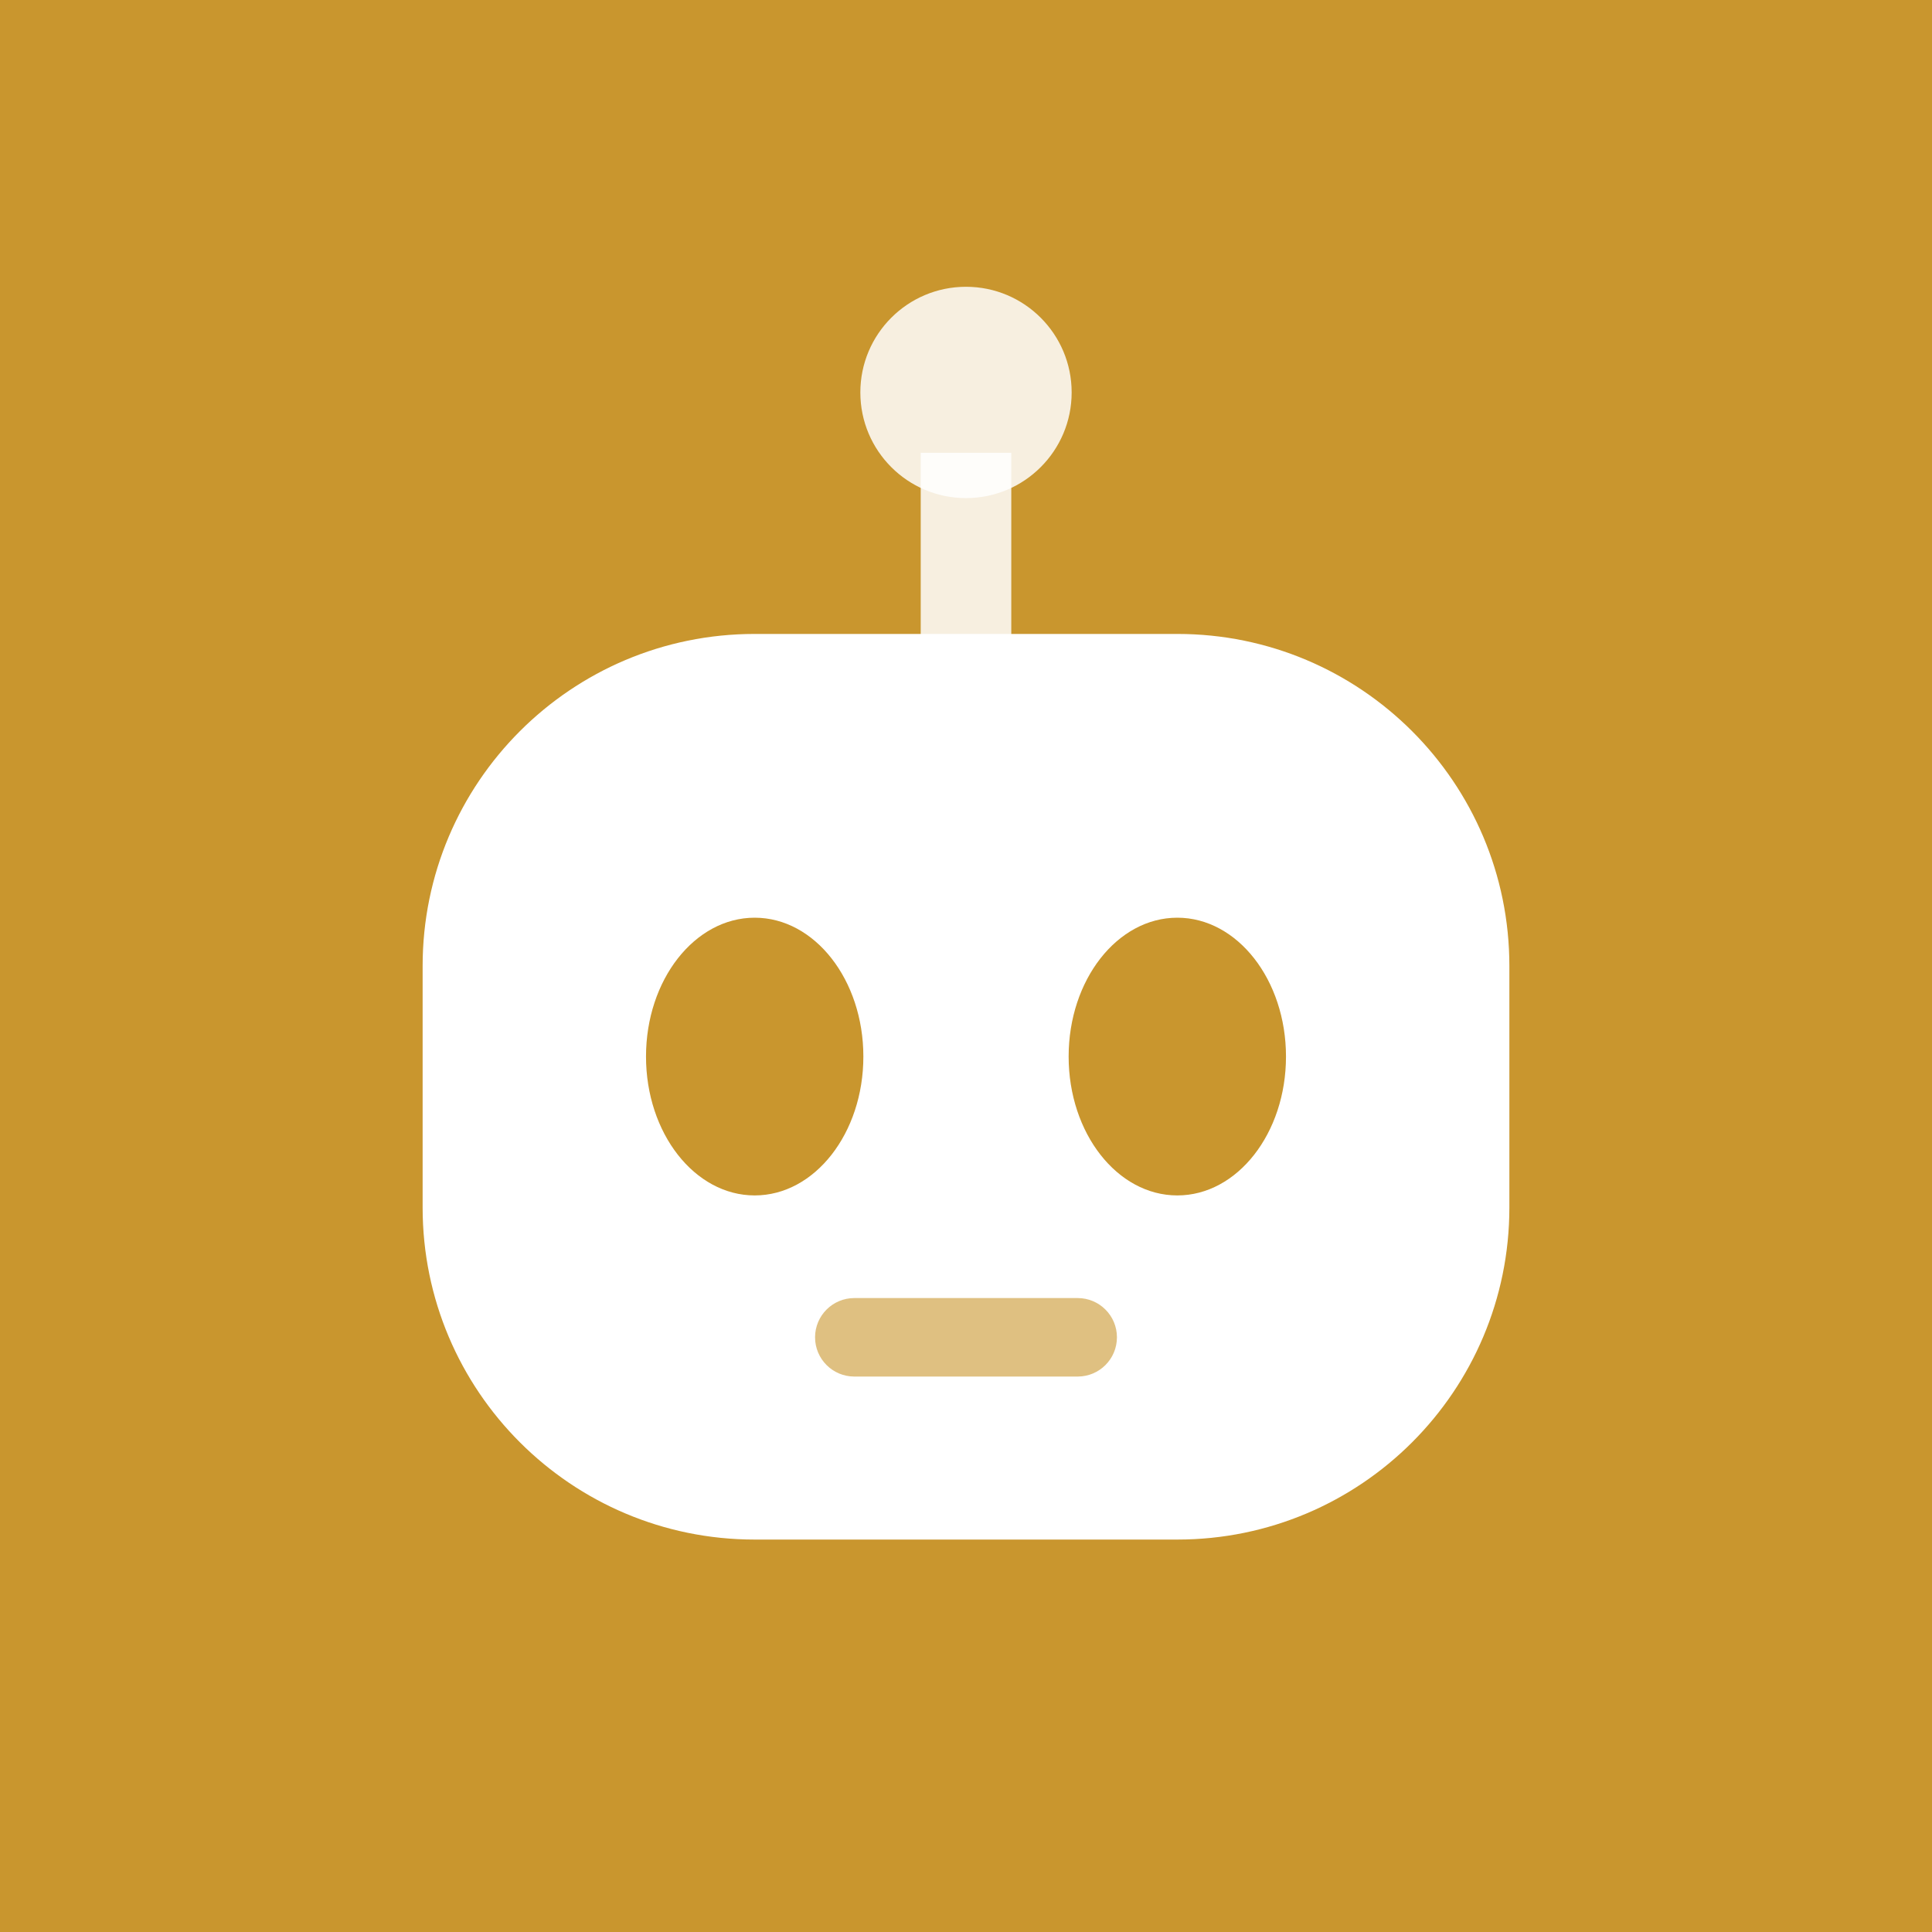
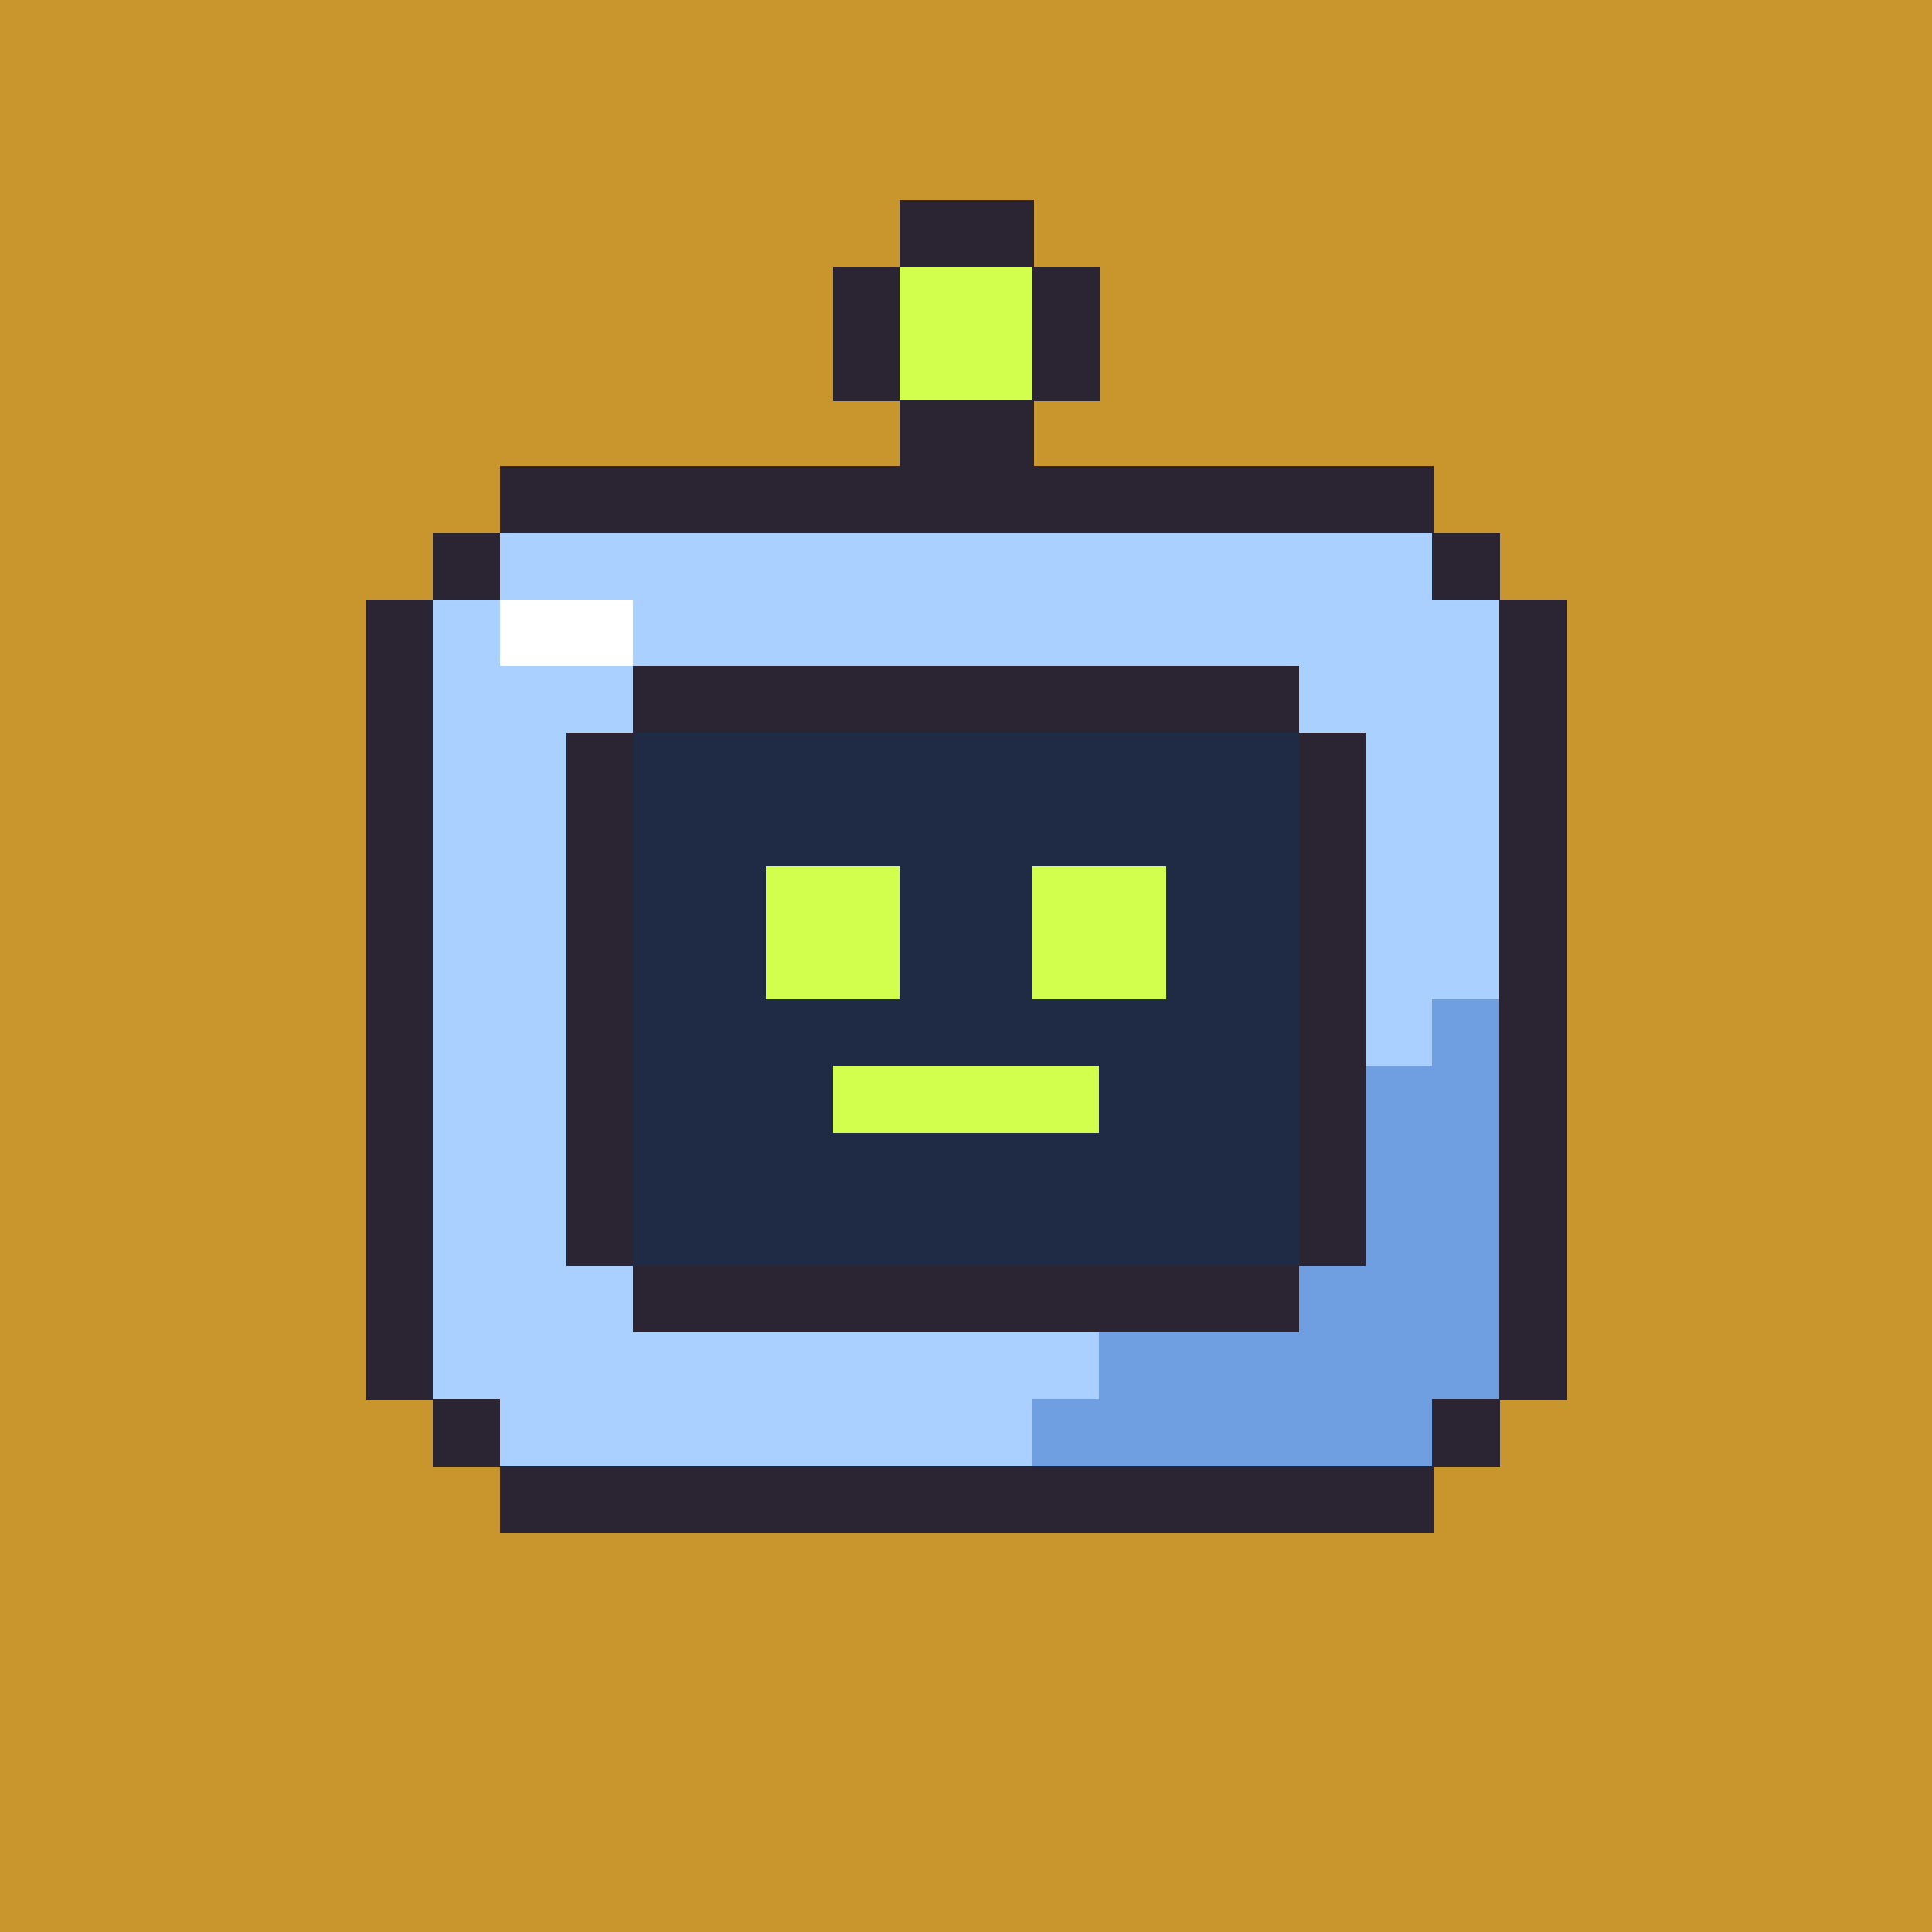
- <svg xmlns="http://www.w3.org/2000/svg" viewBox="0 0 64 64" role="img" aria-label="AI 주민">
-   <rect width="64" height="64" fill="#C9962E" />
-   <circle cx="32" cy="13" r="3.5" fill="#fff" fill-opacity=".85" />
-   <rect x="30.5" y="15" width="3" height="7" fill="#fff" fill-opacity=".85" />
-   <rect x="14" y="21" width="36" height="30" rx="11" fill="#fff" />
-   <ellipse cx="25" cy="35" rx="3.6" ry="4.6" fill="#C9962E" />
-   <ellipse cx="39" cy="35" rx="3.6" ry="4.6" fill="#C9962E" />
-   <rect x="27" y="43" width="10" height="2.6" rx="1.3" fill="#C9962E" fill-opacity=".6" />
+ <svg xmlns="http://www.w3.org/2000/svg" viewBox="-2.5 -2 29 29" shape-rendering="crispEdges" role="img" aria-label="AI 주민">
+   <rect x="-2.5" y="-2" width="29" height="29" fill="#C9962E" />
+   <rect x="11" y="1" width="1.02" height="1.02" fill="#2a2433" />
+   <rect x="12" y="1" width="1.02" height="1.02" fill="#2a2433" />
+   <rect x="10" y="2" width="1.02" height="1.02" fill="#2a2433" />
+   <rect x="11" y="2" width="1.02" height="1.02" fill="#d2ff4d" />
+   <rect x="12" y="2" width="1.02" height="1.02" fill="#d2ff4d" />
+   <rect x="13" y="2" width="1.02" height="1.02" fill="#2a2433" />
+   <rect x="10" y="3" width="1.02" height="1.02" fill="#2a2433" />
+   <rect x="11" y="3" width="1.02" height="1.02" fill="#d2ff4d" />
+   <rect x="12" y="3" width="1.02" height="1.02" fill="#d2ff4d" />
+   <rect x="13" y="3" width="1.02" height="1.02" fill="#2a2433" />
+   <rect x="11" y="4" width="1.02" height="1.02" fill="#2a2433" />
+   <rect x="12" y="4" width="1.02" height="1.02" fill="#2a2433" />
+   <rect x="5" y="5" width="1.02" height="1.02" fill="#2a2433" />
+   <rect x="6" y="5" width="1.02" height="1.02" fill="#2a2433" />
+   <rect x="7" y="5" width="1.02" height="1.02" fill="#2a2433" />
+   <rect x="8" y="5" width="1.02" height="1.02" fill="#2a2433" />
+   <rect x="9" y="5" width="1.02" height="1.02" fill="#2a2433" />
+   <rect x="10" y="5" width="1.02" height="1.02" fill="#2a2433" />
+   <rect x="11" y="5" width="1.02" height="1.02" fill="#2a2433" />
+   <rect x="12" y="5" width="1.02" height="1.02" fill="#2a2433" />
+   <rect x="13" y="5" width="1.02" height="1.02" fill="#2a2433" />
+   <rect x="14" y="5" width="1.02" height="1.02" fill="#2a2433" />
+   <rect x="15" y="5" width="1.02" height="1.02" fill="#2a2433" />
+   <rect x="16" y="5" width="1.02" height="1.02" fill="#2a2433" />
+   <rect x="17" y="5" width="1.02" height="1.02" fill="#2a2433" />
+   <rect x="18" y="5" width="1.02" height="1.02" fill="#2a2433" />
+   <rect x="4" y="6" width="1.02" height="1.02" fill="#2a2433" />
+   <rect x="5" y="6" width="1.02" height="1.02" fill="#a9d0ff" />
+   <rect x="6" y="6" width="1.02" height="1.02" fill="#a9d0ff" />
+   <rect x="7" y="6" width="1.02" height="1.02" fill="#a9d0ff" />
+   <rect x="8" y="6" width="1.02" height="1.02" fill="#a9d0ff" />
+   <rect x="9" y="6" width="1.02" height="1.02" fill="#a9d0ff" />
+   <rect x="10" y="6" width="1.02" height="1.02" fill="#a9d0ff" />
+   <rect x="11" y="6" width="1.02" height="1.02" fill="#a9d0ff" />
+   <rect x="12" y="6" width="1.02" height="1.02" fill="#a9d0ff" />
+   <rect x="13" y="6" width="1.02" height="1.02" fill="#a9d0ff" />
+   <rect x="14" y="6" width="1.02" height="1.02" fill="#a9d0ff" />
+   <rect x="15" y="6" width="1.02" height="1.02" fill="#a9d0ff" />
+   <rect x="16" y="6" width="1.02" height="1.02" fill="#a9d0ff" />
+   <rect x="17" y="6" width="1.02" height="1.02" fill="#a9d0ff" />
+   <rect x="18" y="6" width="1.02" height="1.02" fill="#a9d0ff" />
+   <rect x="19" y="6" width="1.02" height="1.02" fill="#2a2433" />
+   <rect x="3" y="7" width="1.02" height="1.02" fill="#2a2433" />
+   <rect x="4" y="7" width="1.02" height="1.02" fill="#a9d0ff" />
+   <rect x="5" y="7" width="1.02" height="1.02" fill="#ffffff" />
+   <rect x="6" y="7" width="1.02" height="1.02" fill="#ffffff" />
+   <rect x="7" y="7" width="1.02" height="1.02" fill="#a9d0ff" />
+   <rect x="8" y="7" width="1.02" height="1.02" fill="#a9d0ff" />
+   <rect x="9" y="7" width="1.02" height="1.02" fill="#a9d0ff" />
+   <rect x="10" y="7" width="1.02" height="1.02" fill="#a9d0ff" />
+   <rect x="11" y="7" width="1.02" height="1.02" fill="#a9d0ff" />
+   <rect x="12" y="7" width="1.02" height="1.02" fill="#a9d0ff" />
+   <rect x="13" y="7" width="1.02" height="1.02" fill="#a9d0ff" />
+   <rect x="14" y="7" width="1.02" height="1.02" fill="#a9d0ff" />
+   <rect x="15" y="7" width="1.02" height="1.02" fill="#a9d0ff" />
+   <rect x="16" y="7" width="1.02" height="1.02" fill="#a9d0ff" />
+   <rect x="17" y="7" width="1.02" height="1.02" fill="#a9d0ff" />
+   <rect x="18" y="7" width="1.02" height="1.02" fill="#a9d0ff" />
+   <rect x="19" y="7" width="1.02" height="1.02" fill="#a9d0ff" />
+   <rect x="20" y="7" width="1.02" height="1.02" fill="#2a2433" />
+   <rect x="3" y="8" width="1.02" height="1.02" fill="#2a2433" />
+   <rect x="4" y="8" width="1.02" height="1.02" fill="#a9d0ff" />
+   <rect x="5" y="8" width="1.02" height="1.02" fill="#a9d0ff" />
+   <rect x="6" y="8" width="1.02" height="1.02" fill="#a9d0ff" />
+   <rect x="7" y="8" width="1.02" height="1.02" fill="#2a2433" />
+   <rect x="8" y="8" width="1.02" height="1.02" fill="#2a2433" />
+   <rect x="9" y="8" width="1.02" height="1.02" fill="#2a2433" />
+   <rect x="10" y="8" width="1.02" height="1.02" fill="#2a2433" />
+   <rect x="11" y="8" width="1.02" height="1.02" fill="#2a2433" />
+   <rect x="12" y="8" width="1.02" height="1.02" fill="#2a2433" />
+   <rect x="13" y="8" width="1.02" height="1.02" fill="#2a2433" />
+   <rect x="14" y="8" width="1.02" height="1.02" fill="#2a2433" />
+   <rect x="15" y="8" width="1.02" height="1.02" fill="#2a2433" />
+   <rect x="16" y="8" width="1.02" height="1.02" fill="#2a2433" />
+   <rect x="17" y="8" width="1.02" height="1.02" fill="#a9d0ff" />
+   <rect x="18" y="8" width="1.02" height="1.02" fill="#a9d0ff" />
+   <rect x="19" y="8" width="1.02" height="1.02" fill="#a9d0ff" />
+   <rect x="20" y="8" width="1.02" height="1.02" fill="#2a2433" />
+   <rect x="3" y="9" width="1.02" height="1.02" fill="#2a2433" />
+   <rect x="4" y="9" width="1.02" height="1.02" fill="#a9d0ff" />
+   <rect x="5" y="9" width="1.02" height="1.02" fill="#a9d0ff" />
+   <rect x="6" y="9" width="1.02" height="1.02" fill="#2a2433" />
+   <rect x="7" y="9" width="1.02" height="1.02" fill="#1f2a44" />
+   <rect x="8" y="9" width="1.02" height="1.02" fill="#1f2a44" />
+   <rect x="9" y="9" width="1.02" height="1.02" fill="#1f2a44" />
+   <rect x="10" y="9" width="1.02" height="1.02" fill="#1f2a44" />
+   <rect x="11" y="9" width="1.02" height="1.02" fill="#1f2a44" />
+   <rect x="12" y="9" width="1.02" height="1.02" fill="#1f2a44" />
+   <rect x="13" y="9" width="1.02" height="1.02" fill="#1f2a44" />
+   <rect x="14" y="9" width="1.02" height="1.02" fill="#1f2a44" />
+   <rect x="15" y="9" width="1.02" height="1.02" fill="#1f2a44" />
+   <rect x="16" y="9" width="1.02" height="1.02" fill="#1f2a44" />
+   <rect x="17" y="9" width="1.02" height="1.02" fill="#2a2433" />
+   <rect x="18" y="9" width="1.02" height="1.02" fill="#a9d0ff" />
+   <rect x="19" y="9" width="1.02" height="1.02" fill="#a9d0ff" />
+   <rect x="20" y="9" width="1.02" height="1.02" fill="#2a2433" />
+   <rect x="3" y="10" width="1.02" height="1.02" fill="#2a2433" />
+   <rect x="4" y="10" width="1.02" height="1.02" fill="#a9d0ff" />
+   <rect x="5" y="10" width="1.02" height="1.02" fill="#a9d0ff" />
+   <rect x="6" y="10" width="1.02" height="1.02" fill="#2a2433" />
+   <rect x="7" y="10" width="1.02" height="1.02" fill="#1f2a44" />
+   <rect x="8" y="10" width="1.02" height="1.02" fill="#1f2a44" />
+   <rect x="9" y="10" width="1.02" height="1.02" fill="#1f2a44" />
+   <rect x="10" y="10" width="1.02" height="1.02" fill="#1f2a44" />
+   <rect x="11" y="10" width="1.02" height="1.02" fill="#1f2a44" />
+   <rect x="12" y="10" width="1.02" height="1.02" fill="#1f2a44" />
+   <rect x="13" y="10" width="1.02" height="1.02" fill="#1f2a44" />
+   <rect x="14" y="10" width="1.02" height="1.02" fill="#1f2a44" />
+   <rect x="15" y="10" width="1.02" height="1.02" fill="#1f2a44" />
+   <rect x="16" y="10" width="1.02" height="1.02" fill="#1f2a44" />
+   <rect x="17" y="10" width="1.02" height="1.02" fill="#2a2433" />
+   <rect x="18" y="10" width="1.02" height="1.02" fill="#a9d0ff" />
+   <rect x="19" y="10" width="1.02" height="1.02" fill="#a9d0ff" />
+   <rect x="20" y="10" width="1.02" height="1.02" fill="#2a2433" />
+   <rect x="3" y="11" width="1.02" height="1.02" fill="#2a2433" />
+   <rect x="4" y="11" width="1.02" height="1.02" fill="#a9d0ff" />
+   <rect x="5" y="11" width="1.02" height="1.02" fill="#a9d0ff" />
+   <rect x="6" y="11" width="1.02" height="1.02" fill="#2a2433" />
+   <rect x="7" y="11" width="1.02" height="1.02" fill="#1f2a44" />
+   <rect x="8" y="11" width="1.02" height="1.02" fill="#1f2a44" />
+   <rect x="9" y="11" width="1.02" height="1.02" fill="#d2ff4d" />
+   <rect x="10" y="11" width="1.02" height="1.02" fill="#d2ff4d" />
+   <rect x="11" y="11" width="1.02" height="1.02" fill="#1f2a44" />
+   <rect x="12" y="11" width="1.02" height="1.02" fill="#1f2a44" />
+   <rect x="13" y="11" width="1.02" height="1.02" fill="#d2ff4d" />
+   <rect x="14" y="11" width="1.02" height="1.02" fill="#d2ff4d" />
+   <rect x="15" y="11" width="1.02" height="1.02" fill="#1f2a44" />
+   <rect x="16" y="11" width="1.02" height="1.02" fill="#1f2a44" />
+   <rect x="17" y="11" width="1.02" height="1.02" fill="#2a2433" />
+   <rect x="18" y="11" width="1.02" height="1.02" fill="#a9d0ff" />
+   <rect x="19" y="11" width="1.02" height="1.02" fill="#a9d0ff" />
+   <rect x="20" y="11" width="1.02" height="1.02" fill="#2a2433" />
+   <rect x="3" y="12" width="1.02" height="1.02" fill="#2a2433" />
+   <rect x="4" y="12" width="1.02" height="1.02" fill="#a9d0ff" />
+   <rect x="5" y="12" width="1.02" height="1.02" fill="#a9d0ff" />
+   <rect x="6" y="12" width="1.02" height="1.02" fill="#2a2433" />
+   <rect x="7" y="12" width="1.02" height="1.02" fill="#1f2a44" />
+   <rect x="8" y="12" width="1.02" height="1.02" fill="#1f2a44" />
+   <rect x="9" y="12" width="1.02" height="1.02" fill="#d2ff4d" />
+   <rect x="10" y="12" width="1.02" height="1.02" fill="#d2ff4d" />
+   <rect x="11" y="12" width="1.02" height="1.02" fill="#1f2a44" />
+   <rect x="12" y="12" width="1.02" height="1.02" fill="#1f2a44" />
+   <rect x="13" y="12" width="1.02" height="1.02" fill="#d2ff4d" />
+   <rect x="14" y="12" width="1.02" height="1.02" fill="#d2ff4d" />
+   <rect x="15" y="12" width="1.02" height="1.02" fill="#1f2a44" />
+   <rect x="16" y="12" width="1.02" height="1.02" fill="#1f2a44" />
+   <rect x="17" y="12" width="1.02" height="1.02" fill="#2a2433" />
+   <rect x="18" y="12" width="1.02" height="1.02" fill="#a9d0ff" />
+   <rect x="19" y="12" width="1.02" height="1.02" fill="#a9d0ff" />
+   <rect x="20" y="12" width="1.02" height="1.02" fill="#2a2433" />
+   <rect x="3" y="13" width="1.02" height="1.02" fill="#2a2433" />
+   <rect x="4" y="13" width="1.02" height="1.02" fill="#a9d0ff" />
+   <rect x="5" y="13" width="1.02" height="1.02" fill="#a9d0ff" />
+   <rect x="6" y="13" width="1.02" height="1.02" fill="#2a2433" />
+   <rect x="7" y="13" width="1.02" height="1.02" fill="#1f2a44" />
+   <rect x="8" y="13" width="1.02" height="1.02" fill="#1f2a44" />
+   <rect x="9" y="13" width="1.02" height="1.02" fill="#1f2a44" />
+   <rect x="10" y="13" width="1.02" height="1.02" fill="#1f2a44" />
+   <rect x="11" y="13" width="1.02" height="1.02" fill="#1f2a44" />
+   <rect x="12" y="13" width="1.02" height="1.02" fill="#1f2a44" />
+   <rect x="13" y="13" width="1.02" height="1.02" fill="#1f2a44" />
+   <rect x="14" y="13" width="1.02" height="1.02" fill="#1f2a44" />
+   <rect x="15" y="13" width="1.02" height="1.02" fill="#1f2a44" />
+   <rect x="16" y="13" width="1.02" height="1.02" fill="#1f2a44" />
+   <rect x="17" y="13" width="1.02" height="1.02" fill="#2a2433" />
+   <rect x="18" y="13" width="1.02" height="1.02" fill="#a9d0ff" />
+   <rect x="19" y="13" width="1.02" height="1.02" fill="#6f9fe0" />
+   <rect x="20" y="13" width="1.02" height="1.02" fill="#2a2433" />
+   <rect x="3" y="14" width="1.02" height="1.02" fill="#2a2433" />
+   <rect x="4" y="14" width="1.02" height="1.02" fill="#a9d0ff" />
+   <rect x="5" y="14" width="1.02" height="1.02" fill="#a9d0ff" />
+   <rect x="6" y="14" width="1.02" height="1.02" fill="#2a2433" />
+   <rect x="7" y="14" width="1.02" height="1.02" fill="#1f2a44" />
+   <rect x="8" y="14" width="1.02" height="1.02" fill="#1f2a44" />
+   <rect x="9" y="14" width="1.02" height="1.02" fill="#1f2a44" />
+   <rect x="10" y="14" width="1.02" height="1.02" fill="#d2ff4d" />
+   <rect x="11" y="14" width="1.02" height="1.02" fill="#d2ff4d" />
+   <rect x="12" y="14" width="1.02" height="1.02" fill="#d2ff4d" />
+   <rect x="13" y="14" width="1.02" height="1.02" fill="#d2ff4d" />
+   <rect x="14" y="14" width="1.02" height="1.02" fill="#1f2a44" />
+   <rect x="15" y="14" width="1.02" height="1.02" fill="#1f2a44" />
+   <rect x="16" y="14" width="1.02" height="1.02" fill="#1f2a44" />
+   <rect x="17" y="14" width="1.02" height="1.02" fill="#2a2433" />
+   <rect x="18" y="14" width="1.02" height="1.02" fill="#6f9fe0" />
+   <rect x="19" y="14" width="1.02" height="1.02" fill="#6f9fe0" />
+   <rect x="20" y="14" width="1.02" height="1.02" fill="#2a2433" />
+   <rect x="3" y="15" width="1.02" height="1.02" fill="#2a2433" />
+   <rect x="4" y="15" width="1.02" height="1.02" fill="#a9d0ff" />
+   <rect x="5" y="15" width="1.02" height="1.02" fill="#a9d0ff" />
+   <rect x="6" y="15" width="1.02" height="1.02" fill="#2a2433" />
+   <rect x="7" y="15" width="1.02" height="1.02" fill="#1f2a44" />
+   <rect x="8" y="15" width="1.02" height="1.02" fill="#1f2a44" />
+   <rect x="9" y="15" width="1.02" height="1.02" fill="#1f2a44" />
+   <rect x="10" y="15" width="1.02" height="1.02" fill="#1f2a44" />
+   <rect x="11" y="15" width="1.02" height="1.02" fill="#1f2a44" />
+   <rect x="12" y="15" width="1.02" height="1.02" fill="#1f2a44" />
+   <rect x="13" y="15" width="1.02" height="1.02" fill="#1f2a44" />
+   <rect x="14" y="15" width="1.02" height="1.02" fill="#1f2a44" />
+   <rect x="15" y="15" width="1.02" height="1.02" fill="#1f2a44" />
+   <rect x="16" y="15" width="1.02" height="1.02" fill="#1f2a44" />
+   <rect x="17" y="15" width="1.02" height="1.02" fill="#2a2433" />
+   <rect x="18" y="15" width="1.02" height="1.02" fill="#6f9fe0" />
+   <rect x="19" y="15" width="1.02" height="1.02" fill="#6f9fe0" />
+   <rect x="20" y="15" width="1.02" height="1.02" fill="#2a2433" />
+   <rect x="3" y="16" width="1.02" height="1.02" fill="#2a2433" />
+   <rect x="4" y="16" width="1.02" height="1.02" fill="#a9d0ff" />
+   <rect x="5" y="16" width="1.02" height="1.02" fill="#a9d0ff" />
+   <rect x="6" y="16" width="1.02" height="1.02" fill="#2a2433" />
+   <rect x="7" y="16" width="1.02" height="1.02" fill="#1f2a44" />
+   <rect x="8" y="16" width="1.02" height="1.02" fill="#1f2a44" />
+   <rect x="9" y="16" width="1.02" height="1.02" fill="#1f2a44" />
+   <rect x="10" y="16" width="1.02" height="1.02" fill="#1f2a44" />
+   <rect x="11" y="16" width="1.02" height="1.02" fill="#1f2a44" />
+   <rect x="12" y="16" width="1.02" height="1.02" fill="#1f2a44" />
+   <rect x="13" y="16" width="1.02" height="1.02" fill="#1f2a44" />
+   <rect x="14" y="16" width="1.02" height="1.02" fill="#1f2a44" />
+   <rect x="15" y="16" width="1.02" height="1.02" fill="#1f2a44" />
+   <rect x="16" y="16" width="1.02" height="1.02" fill="#1f2a44" />
+   <rect x="17" y="16" width="1.02" height="1.02" fill="#2a2433" />
+   <rect x="18" y="16" width="1.02" height="1.02" fill="#6f9fe0" />
+   <rect x="19" y="16" width="1.02" height="1.02" fill="#6f9fe0" />
+   <rect x="20" y="16" width="1.02" height="1.02" fill="#2a2433" />
+   <rect x="3" y="17" width="1.02" height="1.02" fill="#2a2433" />
+   <rect x="4" y="17" width="1.02" height="1.02" fill="#a9d0ff" />
+   <rect x="5" y="17" width="1.02" height="1.02" fill="#a9d0ff" />
+   <rect x="6" y="17" width="1.02" height="1.02" fill="#a9d0ff" />
+   <rect x="7" y="17" width="1.02" height="1.02" fill="#2a2433" />
+   <rect x="8" y="17" width="1.02" height="1.02" fill="#2a2433" />
+   <rect x="9" y="17" width="1.02" height="1.02" fill="#2a2433" />
+   <rect x="10" y="17" width="1.02" height="1.02" fill="#2a2433" />
+   <rect x="11" y="17" width="1.02" height="1.02" fill="#2a2433" />
+   <rect x="12" y="17" width="1.02" height="1.02" fill="#2a2433" />
+   <rect x="13" y="17" width="1.02" height="1.02" fill="#2a2433" />
+   <rect x="14" y="17" width="1.02" height="1.02" fill="#2a2433" />
+   <rect x="15" y="17" width="1.02" height="1.02" fill="#2a2433" />
+   <rect x="16" y="17" width="1.02" height="1.02" fill="#2a2433" />
+   <rect x="17" y="17" width="1.02" height="1.02" fill="#6f9fe0" />
+   <rect x="18" y="17" width="1.02" height="1.02" fill="#6f9fe0" />
+   <rect x="19" y="17" width="1.02" height="1.02" fill="#6f9fe0" />
+   <rect x="20" y="17" width="1.02" height="1.02" fill="#2a2433" />
+   <rect x="3" y="18" width="1.02" height="1.02" fill="#2a2433" />
+   <rect x="4" y="18" width="1.02" height="1.02" fill="#a9d0ff" />
+   <rect x="5" y="18" width="1.02" height="1.02" fill="#a9d0ff" />
+   <rect x="6" y="18" width="1.02" height="1.02" fill="#a9d0ff" />
+   <rect x="7" y="18" width="1.02" height="1.02" fill="#a9d0ff" />
+   <rect x="8" y="18" width="1.02" height="1.02" fill="#a9d0ff" />
+   <rect x="9" y="18" width="1.02" height="1.02" fill="#a9d0ff" />
+   <rect x="10" y="18" width="1.02" height="1.02" fill="#a9d0ff" />
+   <rect x="11" y="18" width="1.02" height="1.02" fill="#a9d0ff" />
+   <rect x="12" y="18" width="1.02" height="1.02" fill="#a9d0ff" />
+   <rect x="13" y="18" width="1.02" height="1.02" fill="#a9d0ff" />
+   <rect x="14" y="18" width="1.02" height="1.02" fill="#6f9fe0" />
+   <rect x="15" y="18" width="1.02" height="1.02" fill="#6f9fe0" />
+   <rect x="16" y="18" width="1.02" height="1.02" fill="#6f9fe0" />
+   <rect x="17" y="18" width="1.02" height="1.02" fill="#6f9fe0" />
+   <rect x="18" y="18" width="1.02" height="1.02" fill="#6f9fe0" />
+   <rect x="19" y="18" width="1.02" height="1.02" fill="#6f9fe0" />
+   <rect x="20" y="18" width="1.02" height="1.02" fill="#2a2433" />
+   <rect x="4" y="19" width="1.02" height="1.02" fill="#2a2433" />
+   <rect x="5" y="19" width="1.02" height="1.02" fill="#a9d0ff" />
+   <rect x="6" y="19" width="1.02" height="1.02" fill="#a9d0ff" />
+   <rect x="7" y="19" width="1.02" height="1.02" fill="#a9d0ff" />
+   <rect x="8" y="19" width="1.02" height="1.02" fill="#a9d0ff" />
+   <rect x="9" y="19" width="1.02" height="1.02" fill="#a9d0ff" />
+   <rect x="10" y="19" width="1.02" height="1.02" fill="#a9d0ff" />
+   <rect x="11" y="19" width="1.02" height="1.02" fill="#a9d0ff" />
+   <rect x="12" y="19" width="1.02" height="1.02" fill="#a9d0ff" />
+   <rect x="13" y="19" width="1.02" height="1.02" fill="#6f9fe0" />
+   <rect x="14" y="19" width="1.02" height="1.02" fill="#6f9fe0" />
+   <rect x="15" y="19" width="1.02" height="1.02" fill="#6f9fe0" />
+   <rect x="16" y="19" width="1.02" height="1.02" fill="#6f9fe0" />
+   <rect x="17" y="19" width="1.02" height="1.02" fill="#6f9fe0" />
+   <rect x="18" y="19" width="1.02" height="1.02" fill="#6f9fe0" />
+   <rect x="19" y="19" width="1.02" height="1.02" fill="#2a2433" />
+   <rect x="5" y="20" width="1.02" height="1.02" fill="#2a2433" />
+   <rect x="6" y="20" width="1.02" height="1.02" fill="#2a2433" />
+   <rect x="7" y="20" width="1.02" height="1.02" fill="#2a2433" />
+   <rect x="8" y="20" width="1.02" height="1.02" fill="#2a2433" />
+   <rect x="9" y="20" width="1.02" height="1.02" fill="#2a2433" />
+   <rect x="10" y="20" width="1.02" height="1.02" fill="#2a2433" />
+   <rect x="11" y="20" width="1.02" height="1.02" fill="#2a2433" />
+   <rect x="12" y="20" width="1.02" height="1.02" fill="#2a2433" />
+   <rect x="13" y="20" width="1.02" height="1.02" fill="#2a2433" />
+   <rect x="14" y="20" width="1.02" height="1.02" fill="#2a2433" />
+   <rect x="15" y="20" width="1.02" height="1.02" fill="#2a2433" />
+   <rect x="16" y="20" width="1.02" height="1.02" fill="#2a2433" />
+   <rect x="17" y="20" width="1.02" height="1.02" fill="#2a2433" />
+   <rect x="18" y="20" width="1.02" height="1.02" fill="#2a2433" />
</svg>
